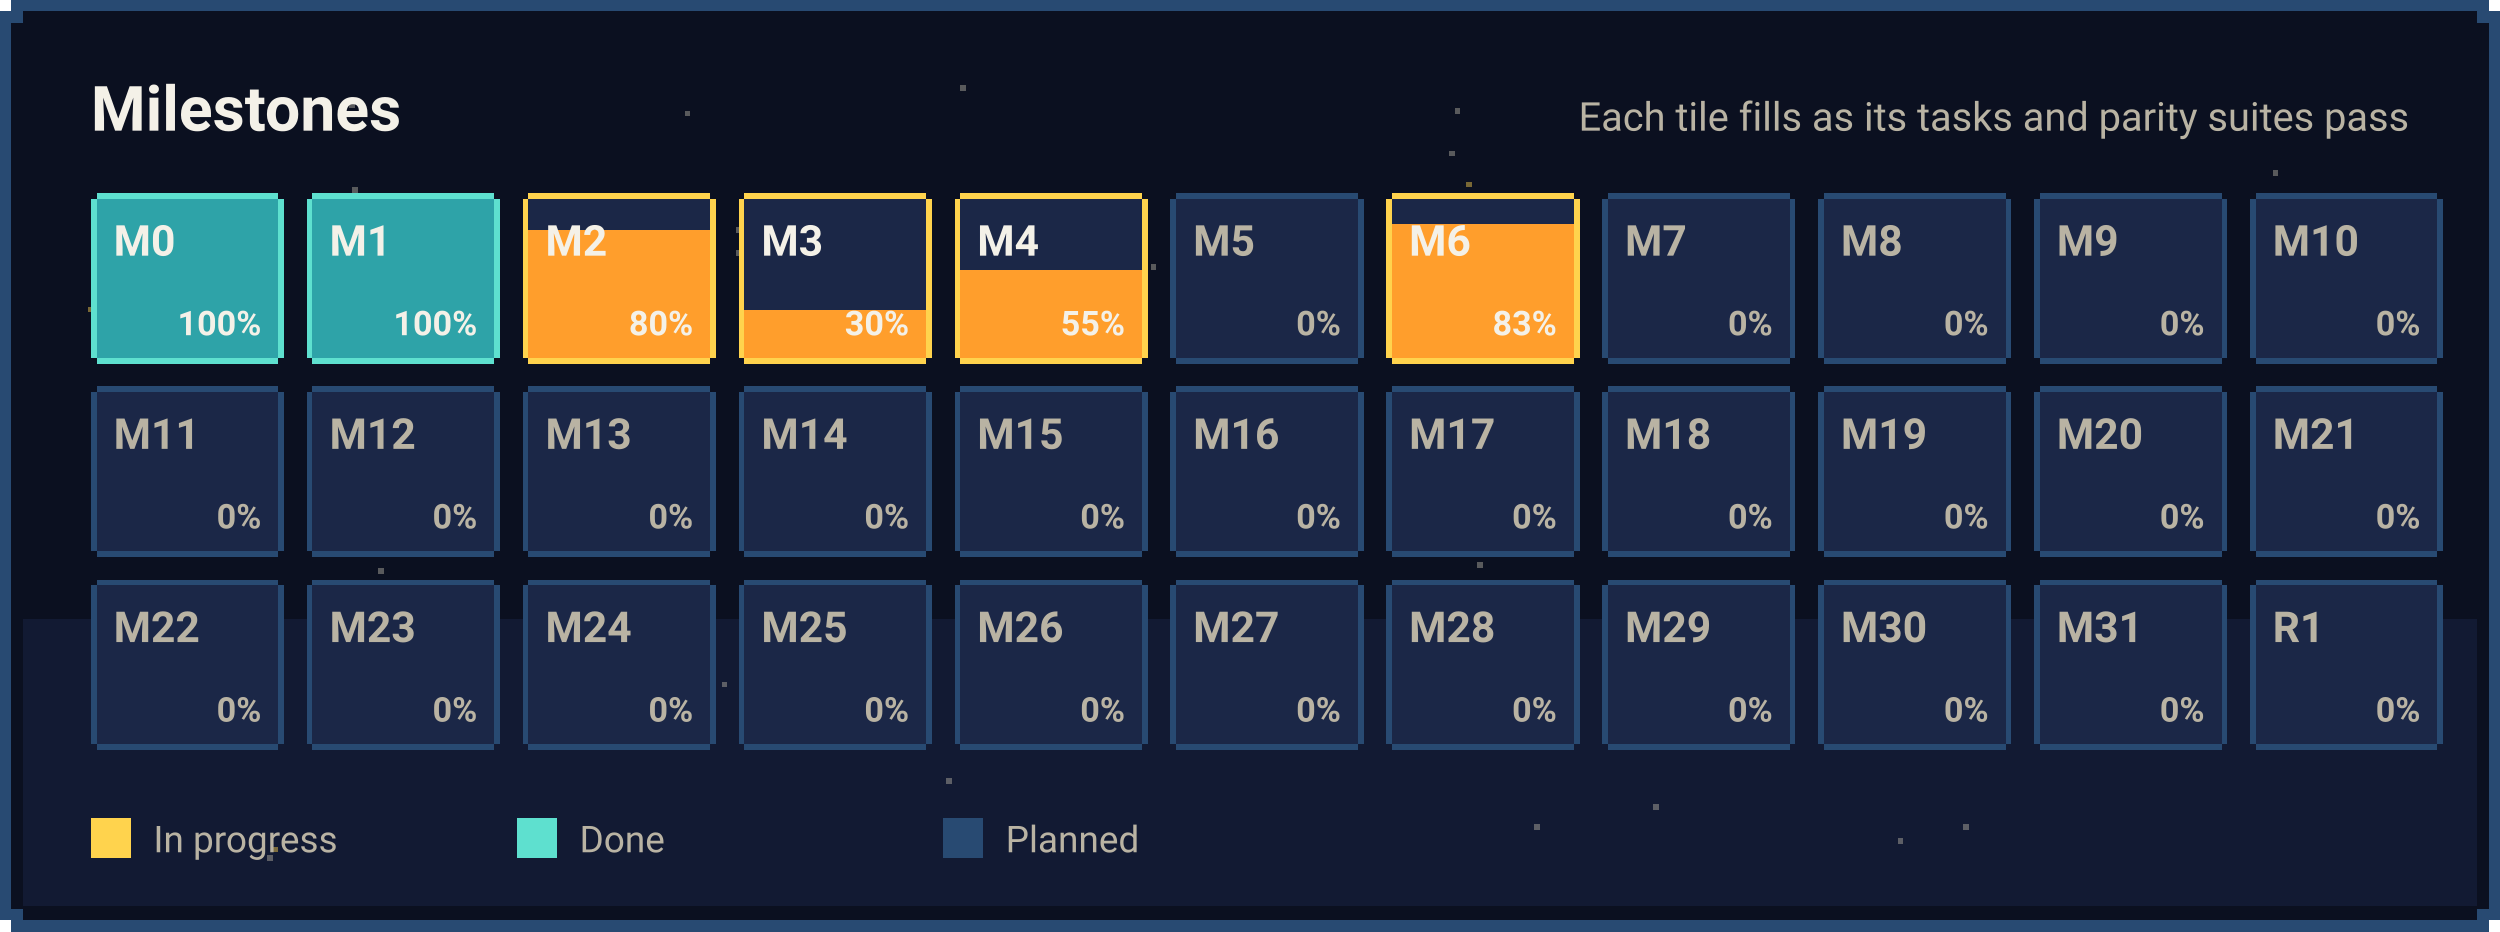
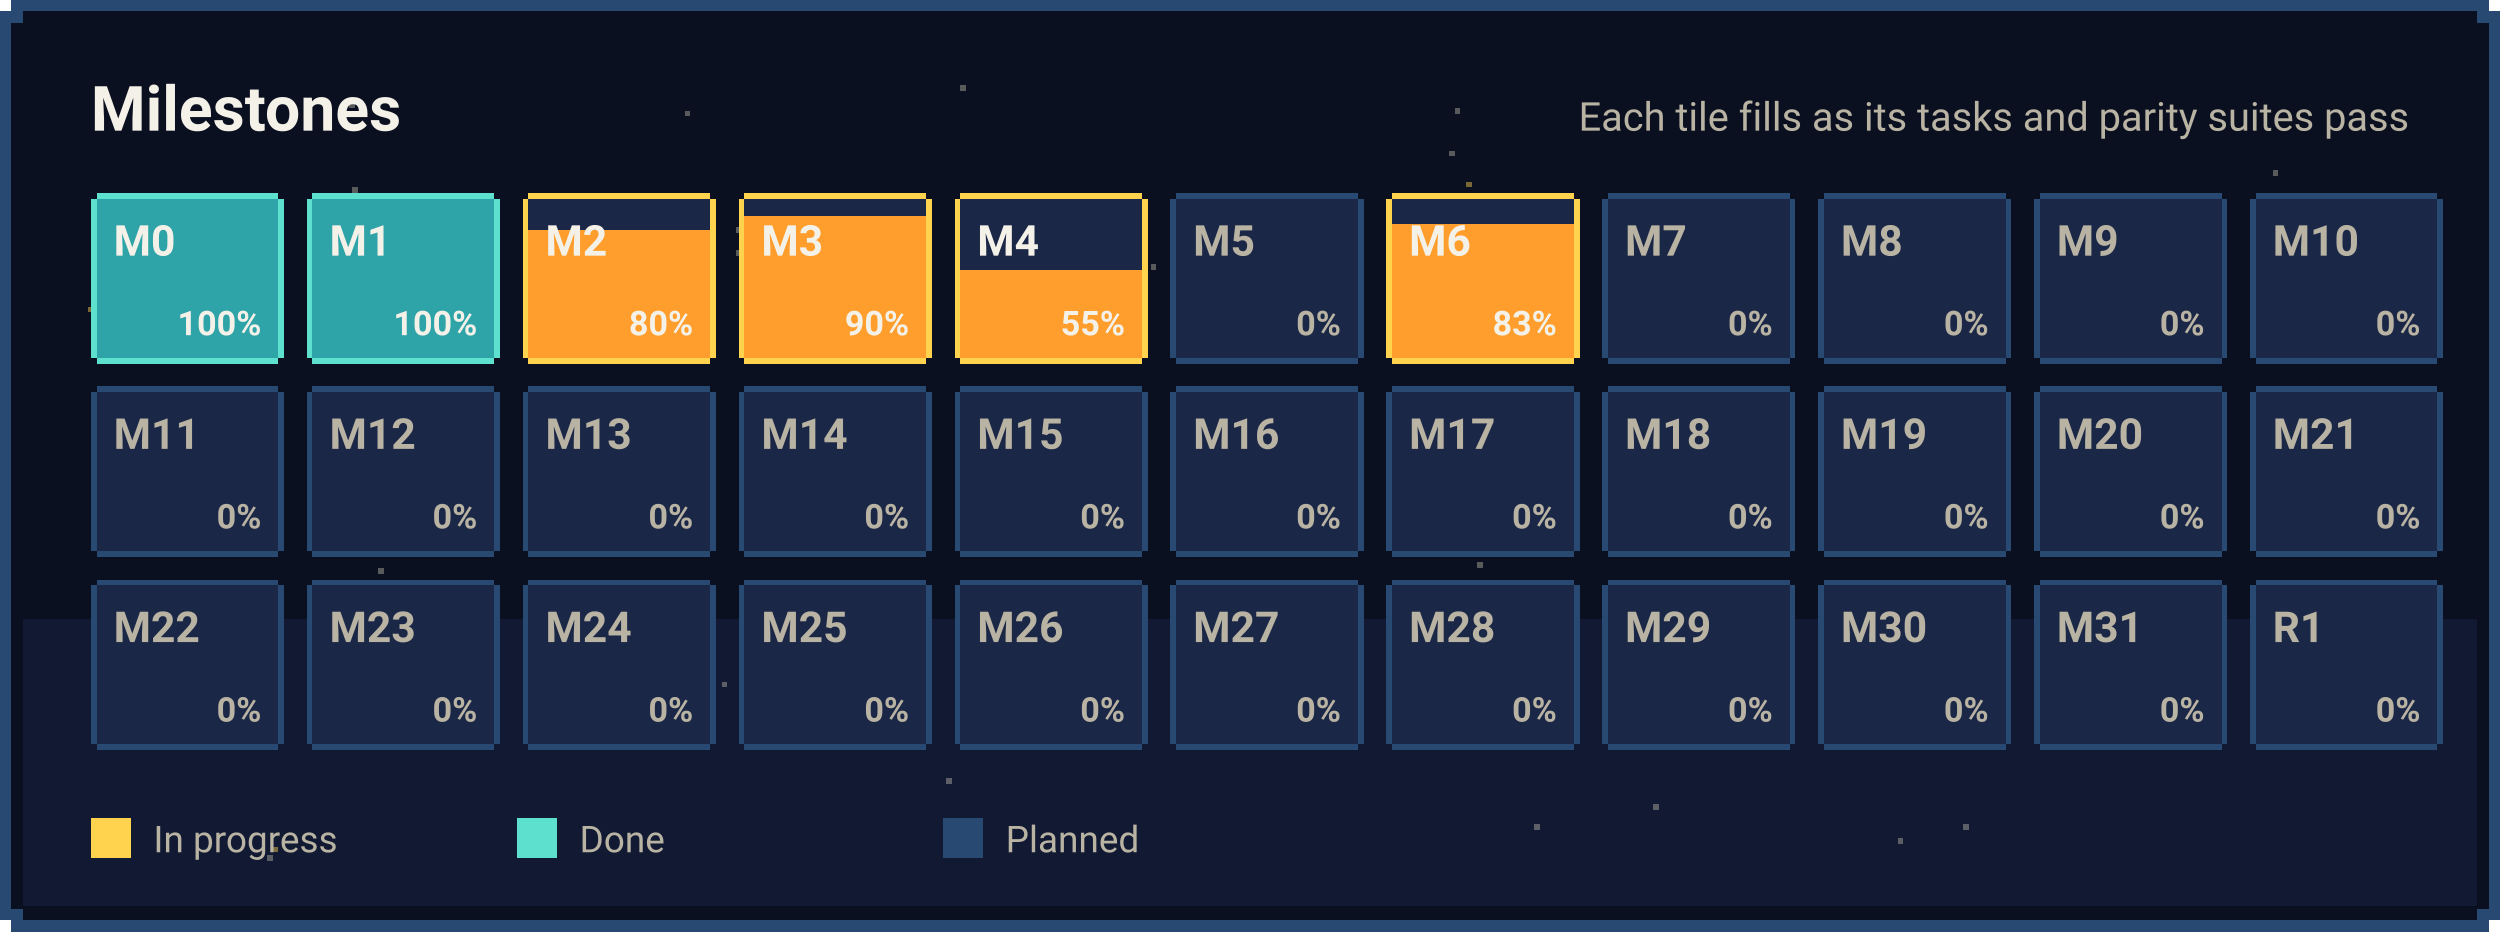
<svg xmlns="http://www.w3.org/2000/svg" width="880" height="328" viewBox="0 0 880 328" shape-rendering="crispEdges">
  <rect x="4" y="0" width="872" height="328" fill="#284A72" />
  <rect x="0" y="4" width="880" height="320" fill="#284A72" />
  <rect x="8" y="4" width="864" height="320" fill="#0B1020" />
  <rect x="4" y="8" width="872" height="312" fill="#0B1020" />
  <rect x="8" y="218" width="864" height="101" fill="#121A33" />
  <rect x="76" y="99" width="2" height="2" fill="#B9B3A3" opacity="0.45" />
  <rect x="607" y="159" width="2" height="2" fill="#FFD34D" opacity="0.45" />
  <rect x="478" y="148" width="2" height="2" fill="#B9B3A3" opacity="0.45" />
  <rect x="609" y="250" width="2" height="2" fill="#B9B3A3" opacity="0.45" />
  <rect x="93" y="138" width="2" height="2" fill="#B9B3A3" opacity="0.45" />
  <rect x="762" y="179" width="2" height="2" fill="#B9B3A3" opacity="0.45" />
  <rect x="133" y="200" width="2" height="2" fill="#B9B3A3" opacity="0.45" />
  <rect x="535" y="238" width="2" height="2" fill="#FFD34D" opacity="0.45" />
  <rect x="691" y="290" width="2" height="2" fill="#B9B3A3" opacity="0.45" />
  <rect x="259" y="80" width="2" height="2" fill="#B9B3A3" opacity="0.45" />
  <rect x="250" y="156" width="2" height="2" fill="#B9B3A3" opacity="0.45" />
  <rect x="90" y="252" width="2" height="2" fill="#B9B3A3" opacity="0.45" />
  <rect x="582" y="283" width="2" height="2" fill="#B9B3A3" opacity="0.45" />
  <rect x="512" y="38" width="2" height="2" fill="#B9B3A3" opacity="0.45" />
  <rect x="540" y="290" width="2" height="2" fill="#B9B3A3" opacity="0.45" />
  <rect x="434" y="179" width="2" height="2" fill="#B9B3A3" opacity="0.45" />
  <rect x="510" y="53" width="2" height="2" fill="#B9B3A3" opacity="0.45" />
  <rect x="242" y="166" width="2" height="2" fill="#B9B3A3" opacity="0.45" />
  <rect x="154" y="120" width="2" height="2" fill="#B9B3A3" opacity="0.45" />
  <rect x="599" y="211" width="2" height="2" fill="#B9B3A3" opacity="0.45" />
  <rect x="516" y="64" width="2" height="2" fill="#FFD34D" opacity="0.45" />
  <rect x="338" y="30" width="2" height="2" fill="#B9B3A3" opacity="0.45" />
  <rect x="254" y="240" width="2" height="2" fill="#B9B3A3" opacity="0.45" />
  <rect x="800" y="60" width="2" height="2" fill="#B9B3A3" opacity="0.45" />
  <rect x="238" y="172" width="2" height="2" fill="#B9B3A3" opacity="0.45" />
  <rect x="318" y="191" width="2" height="2" fill="#FFD34D" opacity="0.45" />
  <rect x="231" y="152" width="2" height="2" fill="#B9B3A3" opacity="0.45" />
  <rect x="687" y="77" width="2" height="2" fill="#B9B3A3" opacity="0.45" />
  <rect x="429" y="217" width="2" height="2" fill="#FFD34D" opacity="0.45" />
  <rect x="96" y="298" width="2" height="2" fill="#FFD34D" opacity="0.45" />
  <rect x="124" y="66" width="2" height="2" fill="#B9B3A3" opacity="0.45" />
  <rect x="259" y="88" width="2" height="2" fill="#B9B3A3" opacity="0.45" />
  <rect x="241" y="39" width="2" height="2" fill="#B9B3A3" opacity="0.45" />
  <rect x="94" y="301" width="2" height="2" fill="#B9B3A3" opacity="0.45" />
  <rect x="31" y="108" width="2" height="2" fill="#FFD34D" opacity="0.45" />
  <rect x="532" y="204" width="2" height="2" fill="#B9B3A3" opacity="0.45" />
  <rect x="34" y="102" width="2" height="2" fill="#B9B3A3" opacity="0.45" />
  <rect x="794" y="169" width="2" height="2" fill="#FFD34D" opacity="0.45" />
  <rect x="687" y="168" width="2" height="2" fill="#B9B3A3" opacity="0.45" />
  <rect x="586" y="89" width="2" height="2" fill="#FFD34D" opacity="0.45" />
  <rect x="520" y="198" width="2" height="2" fill="#B9B3A3" opacity="0.45" />
  <rect x="218" y="222" width="2" height="2" fill="#B9B3A3" opacity="0.45" />
  <rect x="123" y="36" width="2" height="2" fill="#B9B3A3" opacity="0.45" />
  <rect x="117" y="254" width="2" height="2" fill="#FFD34D" opacity="0.45" />
  <rect x="668" y="295" width="2" height="2" fill="#B9B3A3" opacity="0.45" />
  <rect x="383" y="221" width="2" height="2" fill="#B9B3A3" opacity="0.45" />
  <rect x="333" y="274" width="2" height="2" fill="#B9B3A3" opacity="0.45" />
  <rect x="405" y="93" width="2" height="2" fill="#B9B3A3" opacity="0.45" />
  <text x="32" y="46" font-family="'Pixelify Sans', ui-sans-serif, system-ui, -apple-system, 'Segoe UI', Roboto, sans-serif" font-size="22" font-weight="700" fill="#F4F1E8" text-anchor="start">Milestones</text>
  <text x="848" y="46" font-family="'Pixelify Sans', ui-sans-serif, system-ui, -apple-system, 'Segoe UI', Roboto, sans-serif" font-size="14" font-weight="400" fill="#B9B3A3" text-anchor="end">Each tile fills as its tasks and parity suites pass</text>
  <rect x="34" y="68" width="64" height="60" fill="#5EE0CF" />
  <rect x="32" y="70" width="68" height="56" fill="#5EE0CF" />
  <rect x="34" y="70" width="64" height="56" fill="#2EA3A8" />
  <text x="40" y="90" font-family="'Pixelify Sans', ui-sans-serif, system-ui, -apple-system, 'Segoe UI', Roboto, sans-serif" font-size="15" font-weight="700" fill="#F4F1E8" text-anchor="start">M0</text>
  <text x="92" y="118" font-family="'Pixelify Sans', ui-sans-serif, system-ui, -apple-system, 'Segoe UI', Roboto, sans-serif" font-size="12" font-weight="600" fill="#F4F1E8" text-anchor="end">100%</text>
  <rect x="110" y="68" width="64" height="60" fill="#5EE0CF" />
  <rect x="108" y="70" width="68" height="56" fill="#5EE0CF" />
  <rect x="110" y="70" width="64" height="56" fill="#2EA3A8" />
  <text x="116" y="90" font-family="'Pixelify Sans', ui-sans-serif, system-ui, -apple-system, 'Segoe UI', Roboto, sans-serif" font-size="15" font-weight="700" fill="#F4F1E8" text-anchor="start">M1</text>
  <text x="168" y="118" font-family="'Pixelify Sans', ui-sans-serif, system-ui, -apple-system, 'Segoe UI', Roboto, sans-serif" font-size="12" font-weight="600" fill="#F4F1E8" text-anchor="end">100%</text>
  <rect x="186" y="68" width="64" height="60" fill="#FFD34D" />
  <rect x="184" y="70" width="68" height="56" fill="#FFD34D" />
  <rect x="186" y="70" width="64" height="56" fill="#1B2747" />
  <rect x="186" y="81" width="64" height="45" fill="#FF9E2C" />
  <text x="192" y="90" font-family="'Pixelify Sans', ui-sans-serif, system-ui, -apple-system, 'Segoe UI', Roboto, sans-serif" font-size="15" font-weight="700" fill="#F4F1E8" text-anchor="start">M2</text>
  <text x="244" y="118" font-family="'Pixelify Sans', ui-sans-serif, system-ui, -apple-system, 'Segoe UI', Roboto, sans-serif" font-size="12" font-weight="600" fill="#F4F1E8" text-anchor="end">80%</text>
  <rect x="262" y="68" width="64" height="60" fill="#FFD34D" />
  <rect x="260" y="70" width="68" height="56" fill="#FFD34D" />
  <rect x="262" y="70" width="64" height="56" fill="#1B2747" />
-   <rect x="262" y="109" width="64" height="17" fill="#FF9E2C" />
+   <rect x="262" y="76" width="64" height="50" fill="#FF9E2C" />
  <text x="268" y="90" font-family="'Pixelify Sans', ui-sans-serif, system-ui, -apple-system, 'Segoe UI', Roboto, sans-serif" font-size="15" font-weight="700" fill="#F4F1E8" text-anchor="start">M3</text>
-   <text x="320" y="118" font-family="'Pixelify Sans', ui-sans-serif, system-ui, -apple-system, 'Segoe UI', Roboto, sans-serif" font-size="12" font-weight="600" fill="#F4F1E8" text-anchor="end">30%</text>
+   <text x="320" y="118" font-family="'Pixelify Sans', ui-sans-serif, system-ui, -apple-system, 'Segoe UI', Roboto, sans-serif" font-size="12" font-weight="600" fill="#F4F1E8" text-anchor="end">90%</text>
  <rect x="338" y="68" width="64" height="60" fill="#FFD34D" />
  <rect x="336" y="70" width="68" height="56" fill="#FFD34D" />
  <rect x="338" y="70" width="64" height="56" fill="#1B2747" />
  <rect x="338" y="95" width="64" height="31" fill="#FF9E2C" />
  <text x="344" y="90" font-family="'Pixelify Sans', ui-sans-serif, system-ui, -apple-system, 'Segoe UI', Roboto, sans-serif" font-size="15" font-weight="700" fill="#F4F1E8" text-anchor="start">M4</text>
  <text x="396" y="118" font-family="'Pixelify Sans', ui-sans-serif, system-ui, -apple-system, 'Segoe UI', Roboto, sans-serif" font-size="12" font-weight="600" fill="#F4F1E8" text-anchor="end">55%</text>
  <rect x="414" y="68" width="64" height="60" fill="#284A72" />
  <rect x="412" y="70" width="68" height="56" fill="#284A72" />
  <rect x="414" y="70" width="64" height="56" fill="#1B2747" />
  <text x="420" y="90" font-family="'Pixelify Sans', ui-sans-serif, system-ui, -apple-system, 'Segoe UI', Roboto, sans-serif" font-size="15" font-weight="700" fill="#B9B3A3" text-anchor="start">M5</text>
  <text x="472" y="118" font-family="'Pixelify Sans', ui-sans-serif, system-ui, -apple-system, 'Segoe UI', Roboto, sans-serif" font-size="12" font-weight="600" fill="#B9B3A3" text-anchor="end">0%</text>
  <rect x="490" y="68" width="64" height="60" fill="#FFD34D" />
  <rect x="488" y="70" width="68" height="56" fill="#FFD34D" />
  <rect x="490" y="70" width="64" height="56" fill="#1B2747" />
  <rect x="490" y="79" width="64" height="47" fill="#FF9E2C" />
  <text x="496" y="90" font-family="'Pixelify Sans', ui-sans-serif, system-ui, -apple-system, 'Segoe UI', Roboto, sans-serif" font-size="15" font-weight="700" fill="#F4F1E8" text-anchor="start">M6</text>
  <text x="548" y="118" font-family="'Pixelify Sans', ui-sans-serif, system-ui, -apple-system, 'Segoe UI', Roboto, sans-serif" font-size="12" font-weight="600" fill="#F4F1E8" text-anchor="end">83%</text>
  <rect x="566" y="68" width="64" height="60" fill="#284A72" />
  <rect x="564" y="70" width="68" height="56" fill="#284A72" />
  <rect x="566" y="70" width="64" height="56" fill="#1B2747" />
  <text x="572" y="90" font-family="'Pixelify Sans', ui-sans-serif, system-ui, -apple-system, 'Segoe UI', Roboto, sans-serif" font-size="15" font-weight="700" fill="#B9B3A3" text-anchor="start">M7</text>
  <text x="624" y="118" font-family="'Pixelify Sans', ui-sans-serif, system-ui, -apple-system, 'Segoe UI', Roboto, sans-serif" font-size="12" font-weight="600" fill="#B9B3A3" text-anchor="end">0%</text>
  <rect x="642" y="68" width="64" height="60" fill="#284A72" />
  <rect x="640" y="70" width="68" height="56" fill="#284A72" />
  <rect x="642" y="70" width="64" height="56" fill="#1B2747" />
  <text x="648" y="90" font-family="'Pixelify Sans', ui-sans-serif, system-ui, -apple-system, 'Segoe UI', Roboto, sans-serif" font-size="15" font-weight="700" fill="#B9B3A3" text-anchor="start">M8</text>
  <text x="700" y="118" font-family="'Pixelify Sans', ui-sans-serif, system-ui, -apple-system, 'Segoe UI', Roboto, sans-serif" font-size="12" font-weight="600" fill="#B9B3A3" text-anchor="end">0%</text>
  <rect x="718" y="68" width="64" height="60" fill="#284A72" />
  <rect x="716" y="70" width="68" height="56" fill="#284A72" />
  <rect x="718" y="70" width="64" height="56" fill="#1B2747" />
  <text x="724" y="90" font-family="'Pixelify Sans', ui-sans-serif, system-ui, -apple-system, 'Segoe UI', Roboto, sans-serif" font-size="15" font-weight="700" fill="#B9B3A3" text-anchor="start">M9</text>
  <text x="776" y="118" font-family="'Pixelify Sans', ui-sans-serif, system-ui, -apple-system, 'Segoe UI', Roboto, sans-serif" font-size="12" font-weight="600" fill="#B9B3A3" text-anchor="end">0%</text>
  <rect x="794" y="68" width="64" height="60" fill="#284A72" />
  <rect x="792" y="70" width="68" height="56" fill="#284A72" />
  <rect x="794" y="70" width="64" height="56" fill="#1B2747" />
  <text x="800" y="90" font-family="'Pixelify Sans', ui-sans-serif, system-ui, -apple-system, 'Segoe UI', Roboto, sans-serif" font-size="15" font-weight="700" fill="#B9B3A3" text-anchor="start">M10</text>
  <text x="852" y="118" font-family="'Pixelify Sans', ui-sans-serif, system-ui, -apple-system, 'Segoe UI', Roboto, sans-serif" font-size="12" font-weight="600" fill="#B9B3A3" text-anchor="end">0%</text>
  <rect x="34" y="136" width="64" height="60" fill="#284A72" />
  <rect x="32" y="138" width="68" height="56" fill="#284A72" />
  <rect x="34" y="138" width="64" height="56" fill="#1B2747" />
  <text x="40" y="158" font-family="'Pixelify Sans', ui-sans-serif, system-ui, -apple-system, 'Segoe UI', Roboto, sans-serif" font-size="15" font-weight="700" fill="#B9B3A3" text-anchor="start">M11</text>
  <text x="92" y="186" font-family="'Pixelify Sans', ui-sans-serif, system-ui, -apple-system, 'Segoe UI', Roboto, sans-serif" font-size="12" font-weight="600" fill="#B9B3A3" text-anchor="end">0%</text>
  <rect x="110" y="136" width="64" height="60" fill="#284A72" />
  <rect x="108" y="138" width="68" height="56" fill="#284A72" />
  <rect x="110" y="138" width="64" height="56" fill="#1B2747" />
  <text x="116" y="158" font-family="'Pixelify Sans', ui-sans-serif, system-ui, -apple-system, 'Segoe UI', Roboto, sans-serif" font-size="15" font-weight="700" fill="#B9B3A3" text-anchor="start">M12</text>
  <text x="168" y="186" font-family="'Pixelify Sans', ui-sans-serif, system-ui, -apple-system, 'Segoe UI', Roboto, sans-serif" font-size="12" font-weight="600" fill="#B9B3A3" text-anchor="end">0%</text>
  <rect x="186" y="136" width="64" height="60" fill="#284A72" />
  <rect x="184" y="138" width="68" height="56" fill="#284A72" />
  <rect x="186" y="138" width="64" height="56" fill="#1B2747" />
  <text x="192" y="158" font-family="'Pixelify Sans', ui-sans-serif, system-ui, -apple-system, 'Segoe UI', Roboto, sans-serif" font-size="15" font-weight="700" fill="#B9B3A3" text-anchor="start">M13</text>
  <text x="244" y="186" font-family="'Pixelify Sans', ui-sans-serif, system-ui, -apple-system, 'Segoe UI', Roboto, sans-serif" font-size="12" font-weight="600" fill="#B9B3A3" text-anchor="end">0%</text>
  <rect x="262" y="136" width="64" height="60" fill="#284A72" />
  <rect x="260" y="138" width="68" height="56" fill="#284A72" />
  <rect x="262" y="138" width="64" height="56" fill="#1B2747" />
  <text x="268" y="158" font-family="'Pixelify Sans', ui-sans-serif, system-ui, -apple-system, 'Segoe UI', Roboto, sans-serif" font-size="15" font-weight="700" fill="#B9B3A3" text-anchor="start">M14</text>
  <text x="320" y="186" font-family="'Pixelify Sans', ui-sans-serif, system-ui, -apple-system, 'Segoe UI', Roboto, sans-serif" font-size="12" font-weight="600" fill="#B9B3A3" text-anchor="end">0%</text>
  <rect x="338" y="136" width="64" height="60" fill="#284A72" />
  <rect x="336" y="138" width="68" height="56" fill="#284A72" />
  <rect x="338" y="138" width="64" height="56" fill="#1B2747" />
  <text x="344" y="158" font-family="'Pixelify Sans', ui-sans-serif, system-ui, -apple-system, 'Segoe UI', Roboto, sans-serif" font-size="15" font-weight="700" fill="#B9B3A3" text-anchor="start">M15</text>
  <text x="396" y="186" font-family="'Pixelify Sans', ui-sans-serif, system-ui, -apple-system, 'Segoe UI', Roboto, sans-serif" font-size="12" font-weight="600" fill="#B9B3A3" text-anchor="end">0%</text>
  <rect x="414" y="136" width="64" height="60" fill="#284A72" />
  <rect x="412" y="138" width="68" height="56" fill="#284A72" />
  <rect x="414" y="138" width="64" height="56" fill="#1B2747" />
  <text x="420" y="158" font-family="'Pixelify Sans', ui-sans-serif, system-ui, -apple-system, 'Segoe UI', Roboto, sans-serif" font-size="15" font-weight="700" fill="#B9B3A3" text-anchor="start">M16</text>
  <text x="472" y="186" font-family="'Pixelify Sans', ui-sans-serif, system-ui, -apple-system, 'Segoe UI', Roboto, sans-serif" font-size="12" font-weight="600" fill="#B9B3A3" text-anchor="end">0%</text>
  <rect x="490" y="136" width="64" height="60" fill="#284A72" />
  <rect x="488" y="138" width="68" height="56" fill="#284A72" />
  <rect x="490" y="138" width="64" height="56" fill="#1B2747" />
  <text x="496" y="158" font-family="'Pixelify Sans', ui-sans-serif, system-ui, -apple-system, 'Segoe UI', Roboto, sans-serif" font-size="15" font-weight="700" fill="#B9B3A3" text-anchor="start">M17</text>
  <text x="548" y="186" font-family="'Pixelify Sans', ui-sans-serif, system-ui, -apple-system, 'Segoe UI', Roboto, sans-serif" font-size="12" font-weight="600" fill="#B9B3A3" text-anchor="end">0%</text>
  <rect x="566" y="136" width="64" height="60" fill="#284A72" />
  <rect x="564" y="138" width="68" height="56" fill="#284A72" />
  <rect x="566" y="138" width="64" height="56" fill="#1B2747" />
  <text x="572" y="158" font-family="'Pixelify Sans', ui-sans-serif, system-ui, -apple-system, 'Segoe UI', Roboto, sans-serif" font-size="15" font-weight="700" fill="#B9B3A3" text-anchor="start">M18</text>
  <text x="624" y="186" font-family="'Pixelify Sans', ui-sans-serif, system-ui, -apple-system, 'Segoe UI', Roboto, sans-serif" font-size="12" font-weight="600" fill="#B9B3A3" text-anchor="end">0%</text>
  <rect x="642" y="136" width="64" height="60" fill="#284A72" />
  <rect x="640" y="138" width="68" height="56" fill="#284A72" />
  <rect x="642" y="138" width="64" height="56" fill="#1B2747" />
  <text x="648" y="158" font-family="'Pixelify Sans', ui-sans-serif, system-ui, -apple-system, 'Segoe UI', Roboto, sans-serif" font-size="15" font-weight="700" fill="#B9B3A3" text-anchor="start">M19</text>
  <text x="700" y="186" font-family="'Pixelify Sans', ui-sans-serif, system-ui, -apple-system, 'Segoe UI', Roboto, sans-serif" font-size="12" font-weight="600" fill="#B9B3A3" text-anchor="end">0%</text>
  <rect x="718" y="136" width="64" height="60" fill="#284A72" />
  <rect x="716" y="138" width="68" height="56" fill="#284A72" />
  <rect x="718" y="138" width="64" height="56" fill="#1B2747" />
  <text x="724" y="158" font-family="'Pixelify Sans', ui-sans-serif, system-ui, -apple-system, 'Segoe UI', Roboto, sans-serif" font-size="15" font-weight="700" fill="#B9B3A3" text-anchor="start">M20</text>
  <text x="776" y="186" font-family="'Pixelify Sans', ui-sans-serif, system-ui, -apple-system, 'Segoe UI', Roboto, sans-serif" font-size="12" font-weight="600" fill="#B9B3A3" text-anchor="end">0%</text>
  <rect x="794" y="136" width="64" height="60" fill="#284A72" />
  <rect x="792" y="138" width="68" height="56" fill="#284A72" />
  <rect x="794" y="138" width="64" height="56" fill="#1B2747" />
  <text x="800" y="158" font-family="'Pixelify Sans', ui-sans-serif, system-ui, -apple-system, 'Segoe UI', Roboto, sans-serif" font-size="15" font-weight="700" fill="#B9B3A3" text-anchor="start">M21</text>
  <text x="852" y="186" font-family="'Pixelify Sans', ui-sans-serif, system-ui, -apple-system, 'Segoe UI', Roboto, sans-serif" font-size="12" font-weight="600" fill="#B9B3A3" text-anchor="end">0%</text>
  <rect x="34" y="204" width="64" height="60" fill="#284A72" />
  <rect x="32" y="206" width="68" height="56" fill="#284A72" />
  <rect x="34" y="206" width="64" height="56" fill="#1B2747" />
  <text x="40" y="226" font-family="'Pixelify Sans', ui-sans-serif, system-ui, -apple-system, 'Segoe UI', Roboto, sans-serif" font-size="15" font-weight="700" fill="#B9B3A3" text-anchor="start">M22</text>
  <text x="92" y="254" font-family="'Pixelify Sans', ui-sans-serif, system-ui, -apple-system, 'Segoe UI', Roboto, sans-serif" font-size="12" font-weight="600" fill="#B9B3A3" text-anchor="end">0%</text>
  <rect x="110" y="204" width="64" height="60" fill="#284A72" />
  <rect x="108" y="206" width="68" height="56" fill="#284A72" />
  <rect x="110" y="206" width="64" height="56" fill="#1B2747" />
  <text x="116" y="226" font-family="'Pixelify Sans', ui-sans-serif, system-ui, -apple-system, 'Segoe UI', Roboto, sans-serif" font-size="15" font-weight="700" fill="#B9B3A3" text-anchor="start">M23</text>
  <text x="168" y="254" font-family="'Pixelify Sans', ui-sans-serif, system-ui, -apple-system, 'Segoe UI', Roboto, sans-serif" font-size="12" font-weight="600" fill="#B9B3A3" text-anchor="end">0%</text>
  <rect x="186" y="204" width="64" height="60" fill="#284A72" />
  <rect x="184" y="206" width="68" height="56" fill="#284A72" />
  <rect x="186" y="206" width="64" height="56" fill="#1B2747" />
  <text x="192" y="226" font-family="'Pixelify Sans', ui-sans-serif, system-ui, -apple-system, 'Segoe UI', Roboto, sans-serif" font-size="15" font-weight="700" fill="#B9B3A3" text-anchor="start">M24</text>
  <text x="244" y="254" font-family="'Pixelify Sans', ui-sans-serif, system-ui, -apple-system, 'Segoe UI', Roboto, sans-serif" font-size="12" font-weight="600" fill="#B9B3A3" text-anchor="end">0%</text>
  <rect x="262" y="204" width="64" height="60" fill="#284A72" />
  <rect x="260" y="206" width="68" height="56" fill="#284A72" />
  <rect x="262" y="206" width="64" height="56" fill="#1B2747" />
  <text x="268" y="226" font-family="'Pixelify Sans', ui-sans-serif, system-ui, -apple-system, 'Segoe UI', Roboto, sans-serif" font-size="15" font-weight="700" fill="#B9B3A3" text-anchor="start">M25</text>
  <text x="320" y="254" font-family="'Pixelify Sans', ui-sans-serif, system-ui, -apple-system, 'Segoe UI', Roboto, sans-serif" font-size="12" font-weight="600" fill="#B9B3A3" text-anchor="end">0%</text>
  <rect x="338" y="204" width="64" height="60" fill="#284A72" />
  <rect x="336" y="206" width="68" height="56" fill="#284A72" />
  <rect x="338" y="206" width="64" height="56" fill="#1B2747" />
  <text x="344" y="226" font-family="'Pixelify Sans', ui-sans-serif, system-ui, -apple-system, 'Segoe UI', Roboto, sans-serif" font-size="15" font-weight="700" fill="#B9B3A3" text-anchor="start">M26</text>
  <text x="396" y="254" font-family="'Pixelify Sans', ui-sans-serif, system-ui, -apple-system, 'Segoe UI', Roboto, sans-serif" font-size="12" font-weight="600" fill="#B9B3A3" text-anchor="end">0%</text>
  <rect x="414" y="204" width="64" height="60" fill="#284A72" />
  <rect x="412" y="206" width="68" height="56" fill="#284A72" />
  <rect x="414" y="206" width="64" height="56" fill="#1B2747" />
  <text x="420" y="226" font-family="'Pixelify Sans', ui-sans-serif, system-ui, -apple-system, 'Segoe UI', Roboto, sans-serif" font-size="15" font-weight="700" fill="#B9B3A3" text-anchor="start">M27</text>
  <text x="472" y="254" font-family="'Pixelify Sans', ui-sans-serif, system-ui, -apple-system, 'Segoe UI', Roboto, sans-serif" font-size="12" font-weight="600" fill="#B9B3A3" text-anchor="end">0%</text>
  <rect x="490" y="204" width="64" height="60" fill="#284A72" />
  <rect x="488" y="206" width="68" height="56" fill="#284A72" />
  <rect x="490" y="206" width="64" height="56" fill="#1B2747" />
  <text x="496" y="226" font-family="'Pixelify Sans', ui-sans-serif, system-ui, -apple-system, 'Segoe UI', Roboto, sans-serif" font-size="15" font-weight="700" fill="#B9B3A3" text-anchor="start">M28</text>
  <text x="548" y="254" font-family="'Pixelify Sans', ui-sans-serif, system-ui, -apple-system, 'Segoe UI', Roboto, sans-serif" font-size="12" font-weight="600" fill="#B9B3A3" text-anchor="end">0%</text>
  <rect x="566" y="204" width="64" height="60" fill="#284A72" />
  <rect x="564" y="206" width="68" height="56" fill="#284A72" />
  <rect x="566" y="206" width="64" height="56" fill="#1B2747" />
  <text x="572" y="226" font-family="'Pixelify Sans', ui-sans-serif, system-ui, -apple-system, 'Segoe UI', Roboto, sans-serif" font-size="15" font-weight="700" fill="#B9B3A3" text-anchor="start">M29</text>
  <text x="624" y="254" font-family="'Pixelify Sans', ui-sans-serif, system-ui, -apple-system, 'Segoe UI', Roboto, sans-serif" font-size="12" font-weight="600" fill="#B9B3A3" text-anchor="end">0%</text>
  <rect x="642" y="204" width="64" height="60" fill="#284A72" />
  <rect x="640" y="206" width="68" height="56" fill="#284A72" />
  <rect x="642" y="206" width="64" height="56" fill="#1B2747" />
  <text x="648" y="226" font-family="'Pixelify Sans', ui-sans-serif, system-ui, -apple-system, 'Segoe UI', Roboto, sans-serif" font-size="15" font-weight="700" fill="#B9B3A3" text-anchor="start">M30</text>
  <text x="700" y="254" font-family="'Pixelify Sans', ui-sans-serif, system-ui, -apple-system, 'Segoe UI', Roboto, sans-serif" font-size="12" font-weight="600" fill="#B9B3A3" text-anchor="end">0%</text>
  <rect x="718" y="204" width="64" height="60" fill="#284A72" />
  <rect x="716" y="206" width="68" height="56" fill="#284A72" />
  <rect x="718" y="206" width="64" height="56" fill="#1B2747" />
  <text x="724" y="226" font-family="'Pixelify Sans', ui-sans-serif, system-ui, -apple-system, 'Segoe UI', Roboto, sans-serif" font-size="15" font-weight="700" fill="#B9B3A3" text-anchor="start">M31</text>
  <text x="776" y="254" font-family="'Pixelify Sans', ui-sans-serif, system-ui, -apple-system, 'Segoe UI', Roboto, sans-serif" font-size="12" font-weight="600" fill="#B9B3A3" text-anchor="end">0%</text>
  <rect x="794" y="204" width="64" height="60" fill="#284A72" />
  <rect x="792" y="206" width="68" height="56" fill="#284A72" />
  <rect x="794" y="206" width="64" height="56" fill="#1B2747" />
  <text x="800" y="226" font-family="'Pixelify Sans', ui-sans-serif, system-ui, -apple-system, 'Segoe UI', Roboto, sans-serif" font-size="15" font-weight="700" fill="#B9B3A3" text-anchor="start">R1</text>
  <text x="852" y="254" font-family="'Pixelify Sans', ui-sans-serif, system-ui, -apple-system, 'Segoe UI', Roboto, sans-serif" font-size="12" font-weight="600" fill="#B9B3A3" text-anchor="end">0%</text>
  <rect x="32" y="288" width="14" height="14" fill="#FFD34D" />
  <text x="54" y="300" font-family="'Pixelify Sans', ui-sans-serif, system-ui, -apple-system, 'Segoe UI', Roboto, sans-serif" font-size="13" font-weight="400" fill="#B9B3A3" text-anchor="start">In progress</text>
  <rect x="182" y="288" width="14" height="14" fill="#5EE0CF" />
  <text x="204" y="300" font-family="'Pixelify Sans', ui-sans-serif, system-ui, -apple-system, 'Segoe UI', Roboto, sans-serif" font-size="13" font-weight="400" fill="#B9B3A3" text-anchor="start">Done</text>
  <rect x="332" y="288" width="14" height="14" fill="#284A72" />
  <text x="354" y="300" font-family="'Pixelify Sans', ui-sans-serif, system-ui, -apple-system, 'Segoe UI', Roboto, sans-serif" font-size="13" font-weight="400" fill="#B9B3A3" text-anchor="start">Planned</text>
</svg>
